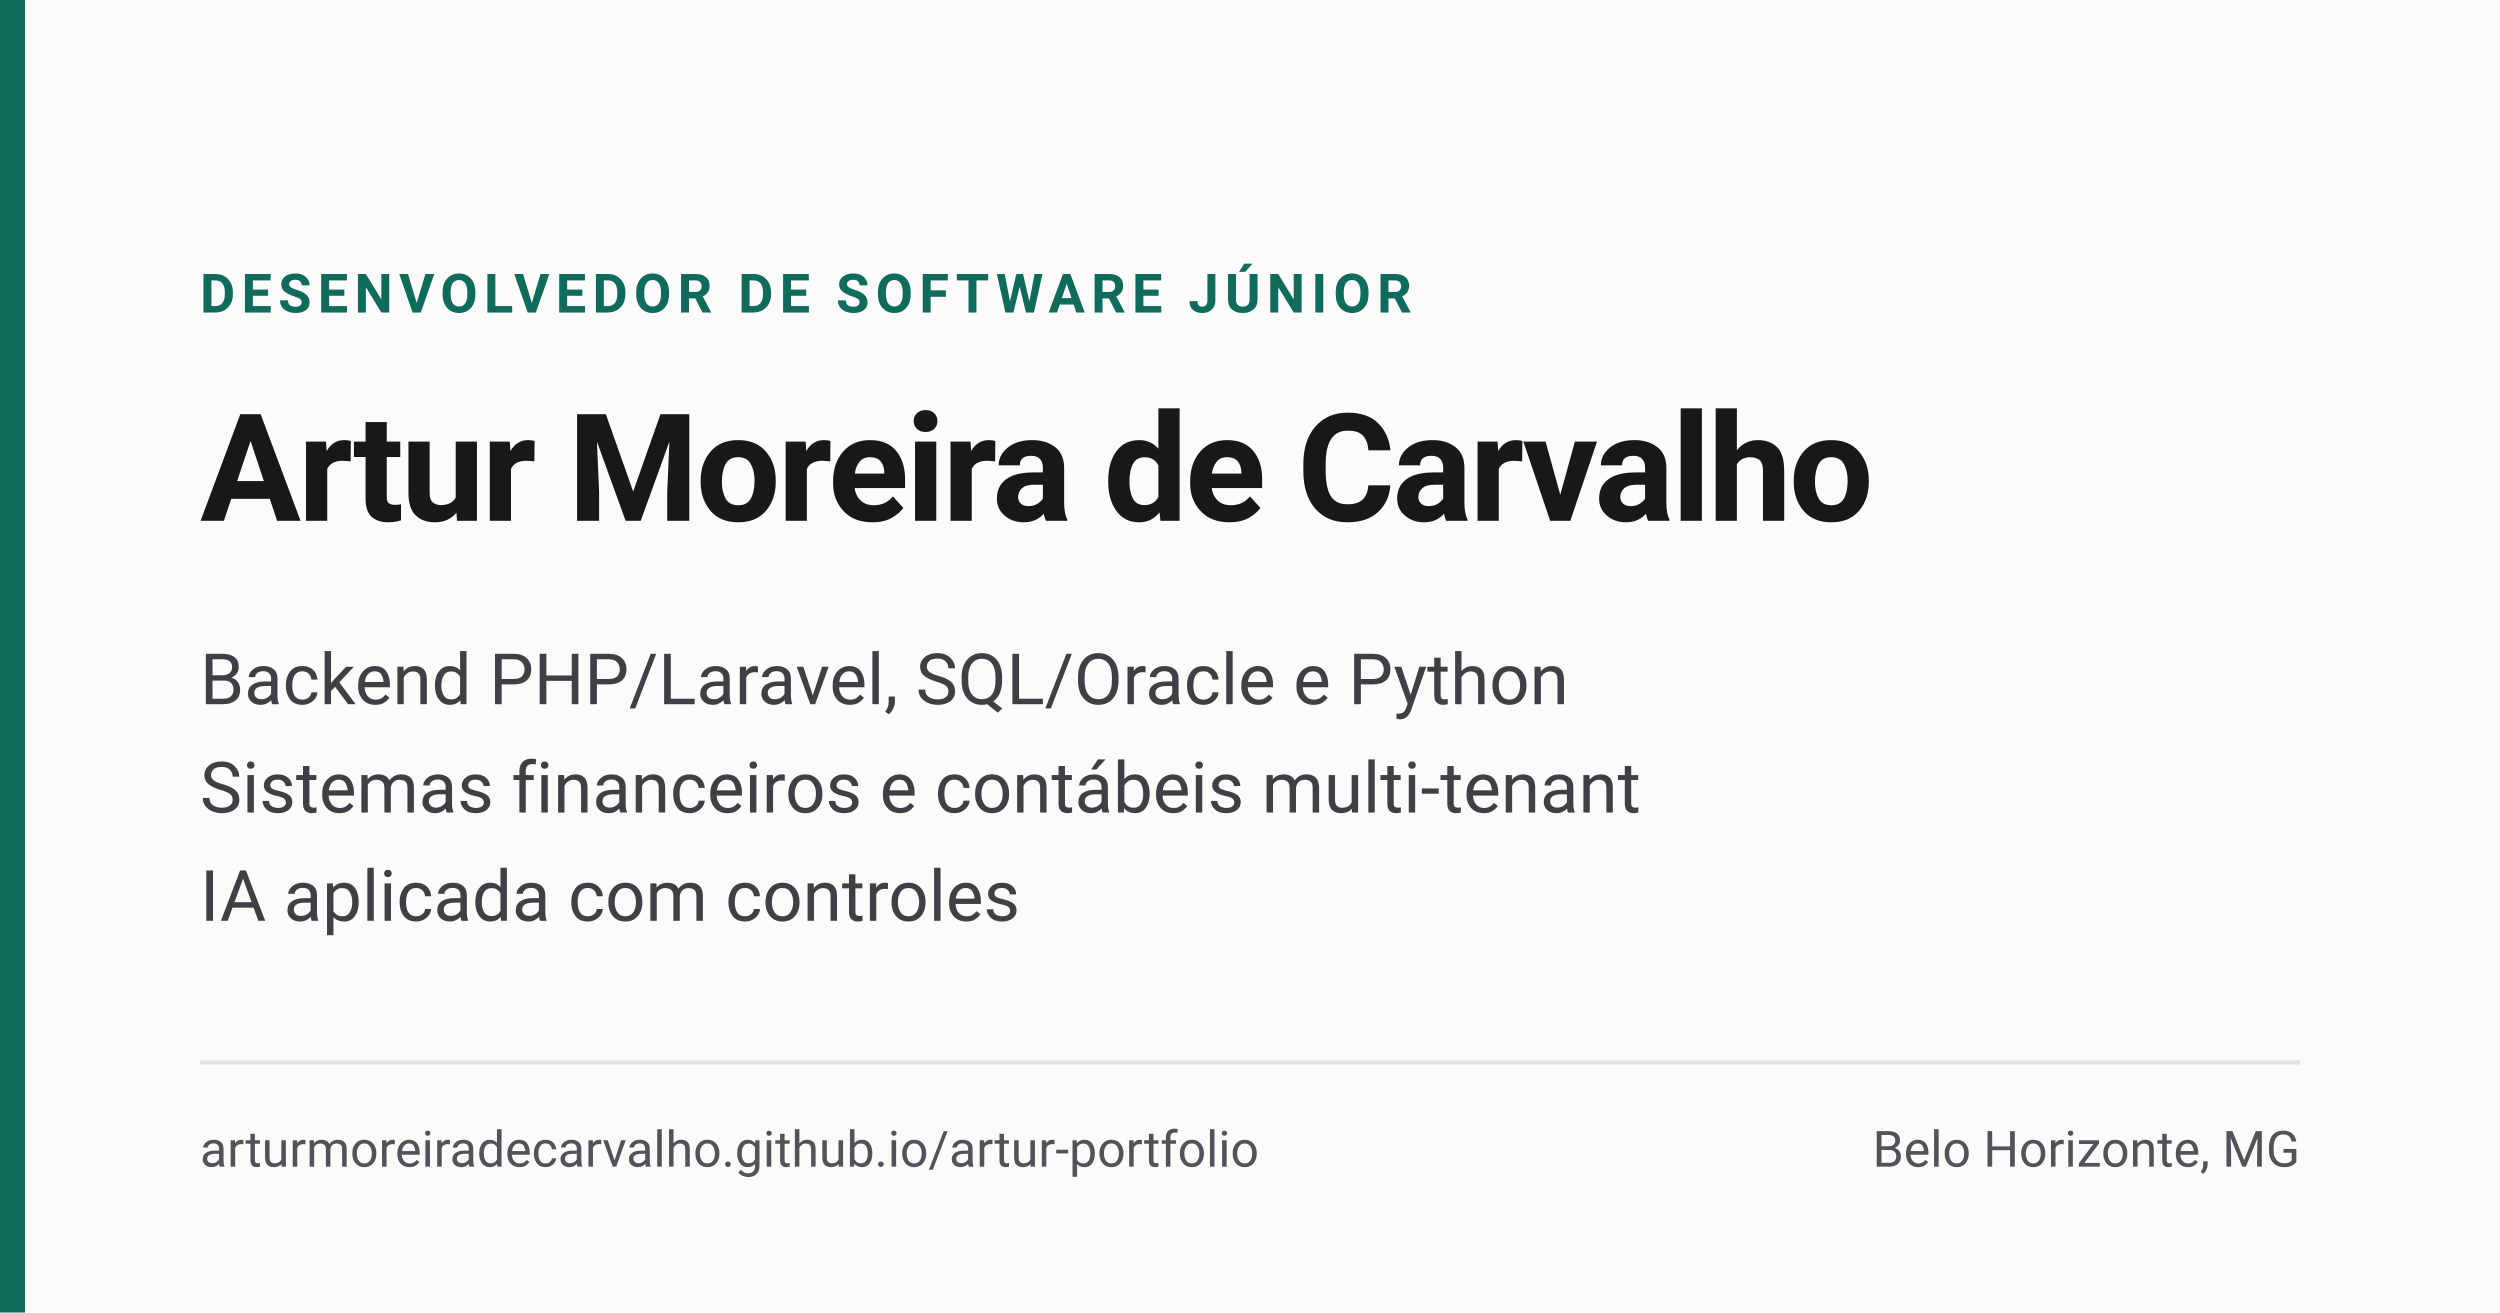
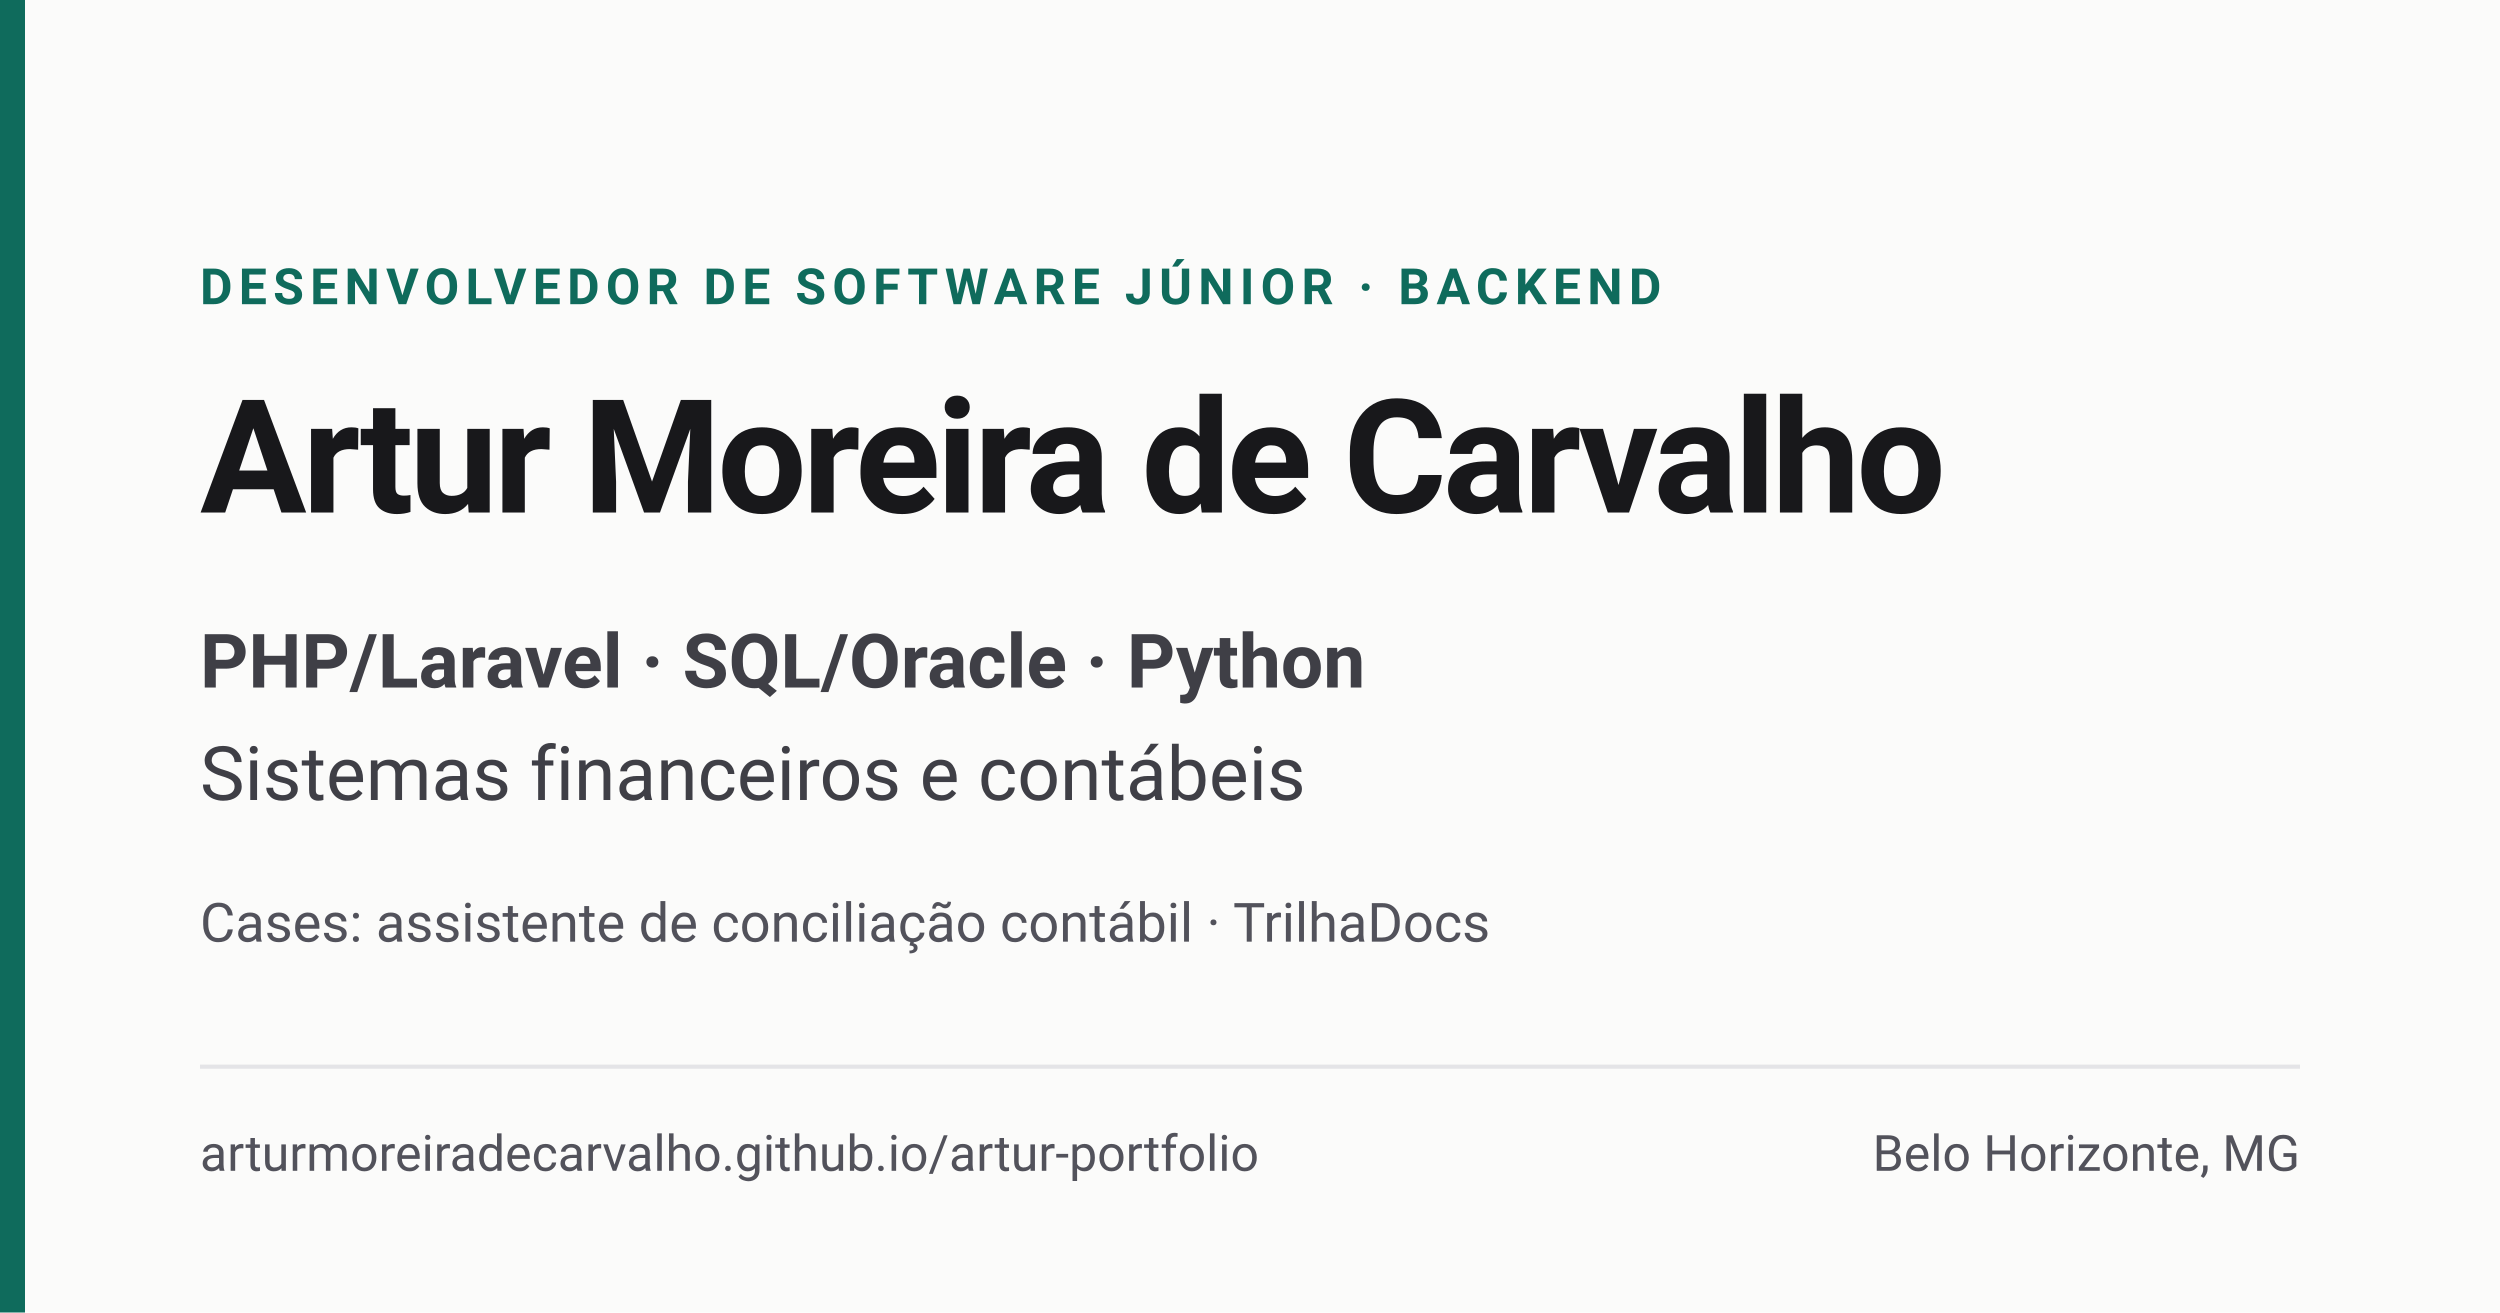
<svg xmlns="http://www.w3.org/2000/svg" width="1200" height="630" viewBox="0 0 1200 630" role="img" aria-labelledby="title desc">
  <rect width="1200" height="630" fill="#fbfbfa" />
  <rect x="0" y="0" width="12" height="630" fill="#0f6b5c" />
  <g font-family="'Segoe UI', Roboto, 'Helvetica Neue', Arial, sans-serif">
-     <text x="96" y="150" fill="#0f6b5c" font-size="26" font-weight="600" letter-spacing="3">DESENVOLVEDOR DE SOFTWARE JÚNIOR</text>
-     <text x="96" y="250" fill="#18181b" font-size="72" font-weight="700" letter-spacing="-1.5">Artur Moreira de Carvalho</text>
-     <text x="96" y="338" fill="#3f3f46" font-size="34">Backend PHP/Laravel, SQL/Oracle e Python</text>
-     <text x="96" y="390" fill="#3f3f46" font-size="34">Sistemas financeiros e contábeis multi-tenant</text>
-     <text x="96" y="442" fill="#3f3f46" font-size="34">IA aplicada com controles</text>
-     <line x1="96" y1="510" x2="1104" y2="510" stroke="#e4e4e7" stroke-width="2" />
-     <text x="96" y="560" fill="#52525b" font-size="24">arturmoreiradecarvalho.github.io/artur-portfolio</text>
-     <text x="1104" y="560" fill="#52525b" font-size="24" text-anchor="end">Belo Horizonte, MG</text>
+     <text x="96" y="146" fill="#0f6b5c" font-size="24" font-weight="600" letter-spacing="3">DESENVOLVEDOR DE SOFTWARE JÚNIOR · BACKEND</text>
+     <text x="96" y="246" fill="#18181b" font-size="76" font-weight="700" letter-spacing="-2">Artur Moreira de Carvalho</text>
+     <text x="96" y="330" fill="#3f3f46" font-size="36" font-weight="600">PHP/Laravel · SQL/Oracle · Python</text>
+     <text x="96" y="384" fill="#3f3f46" font-size="36">Sistemas financeiros e contábeis</text>
+     <text x="96" y="452" fill="#52525b" font-size="26">Cases: assistente de conciliação contábil · TrilhaDocs</text>
+     <line x1="96" y1="512" x2="1104" y2="512" stroke="#e4e4e7" stroke-width="2" />
+     <text x="96" y="562" fill="#52525b" font-size="24">arturmoreiradecarvalho.github.io/artur-portfolio</text>
+     <text x="1104" y="562" fill="#52525b" font-size="24" text-anchor="end">Belo Horizonte, MG</text>
  </g>
</svg>
